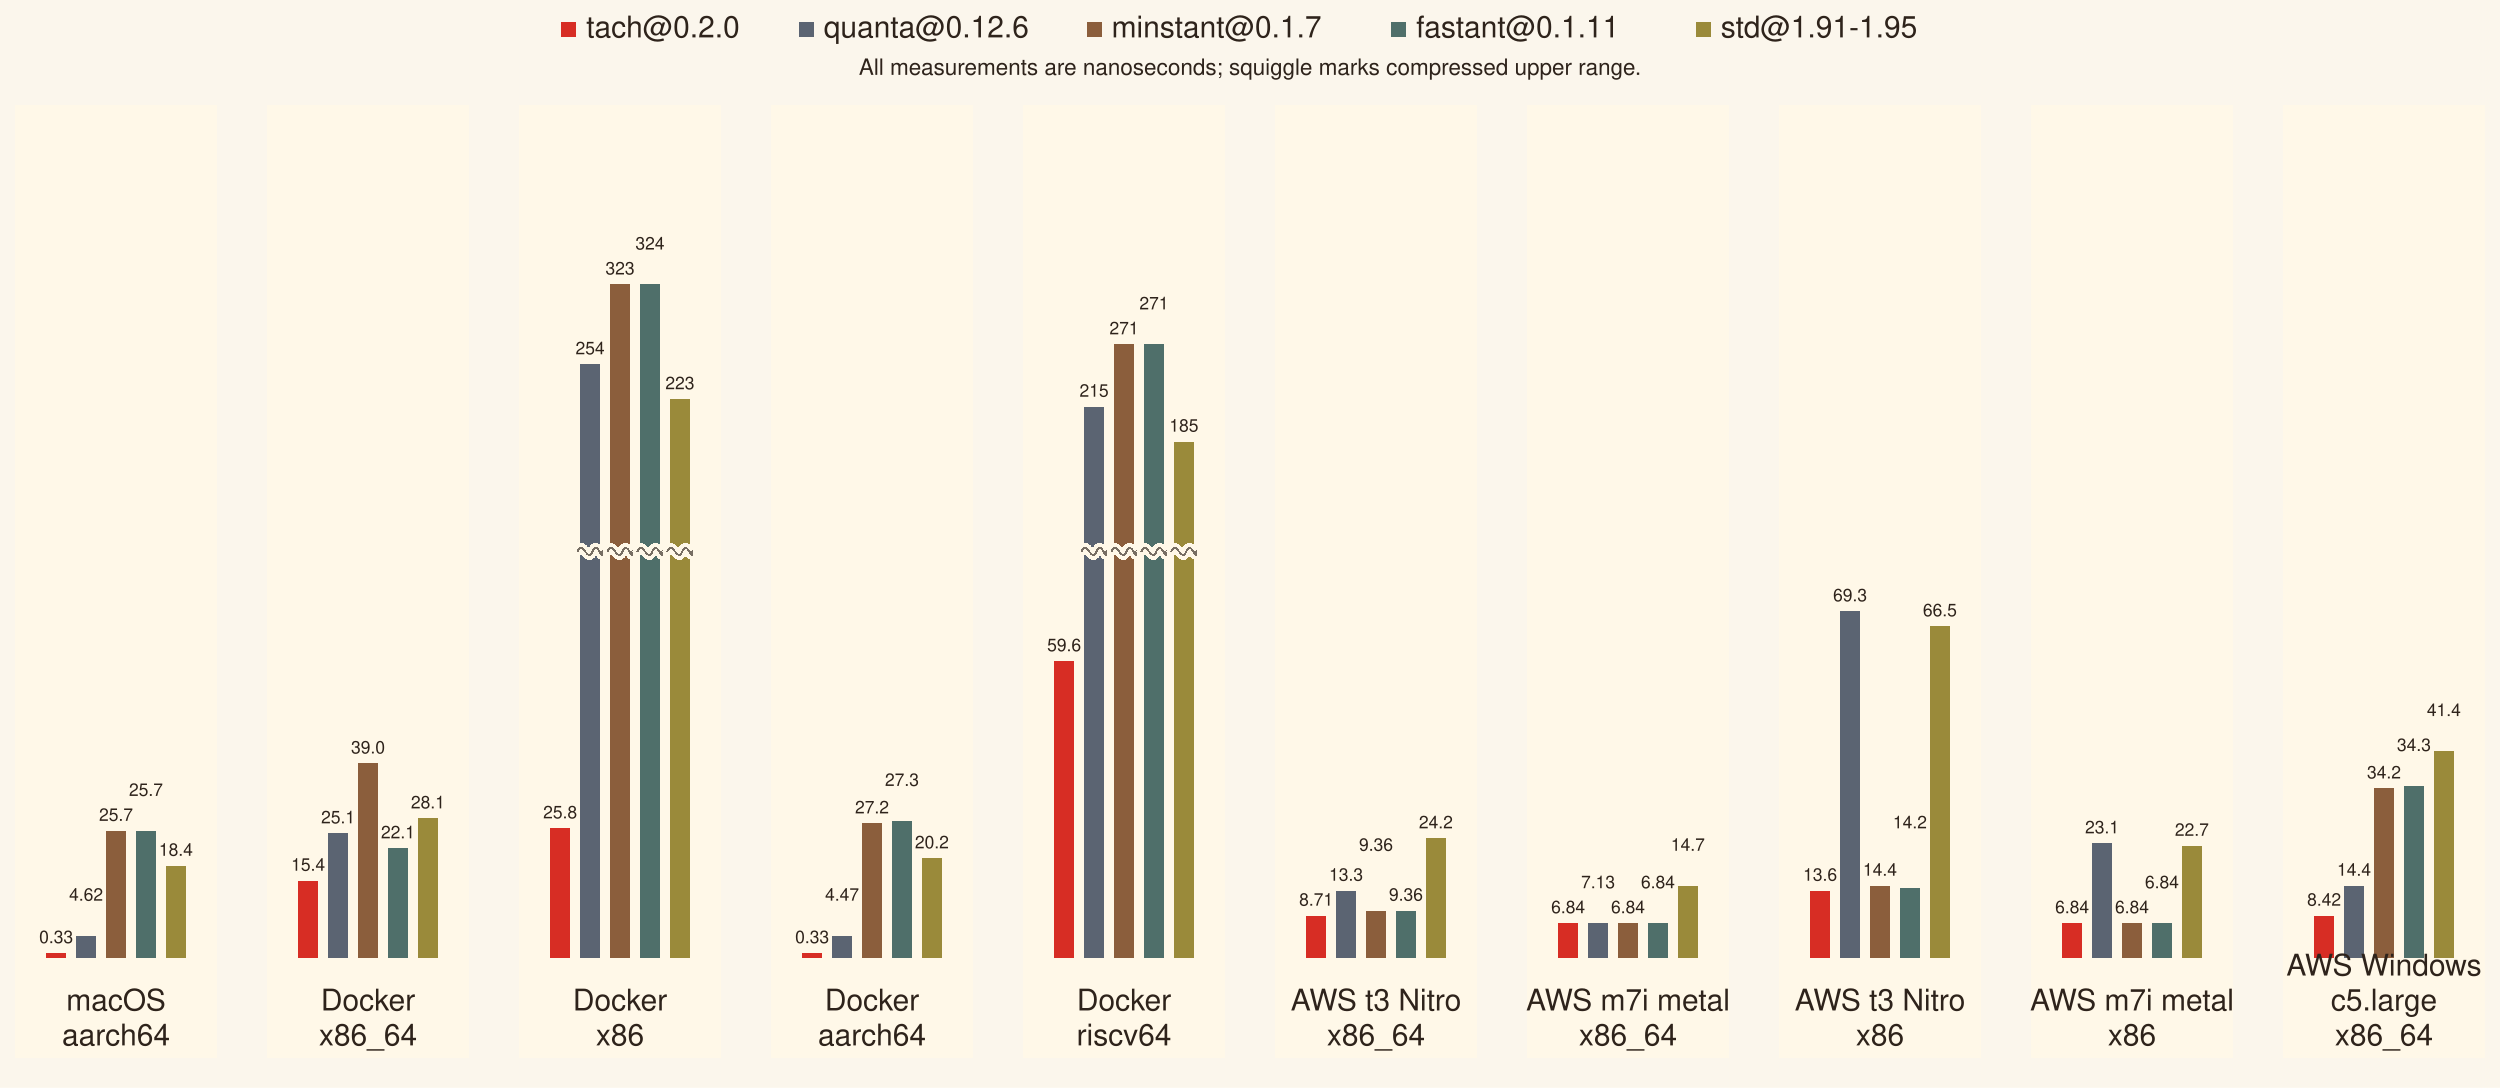
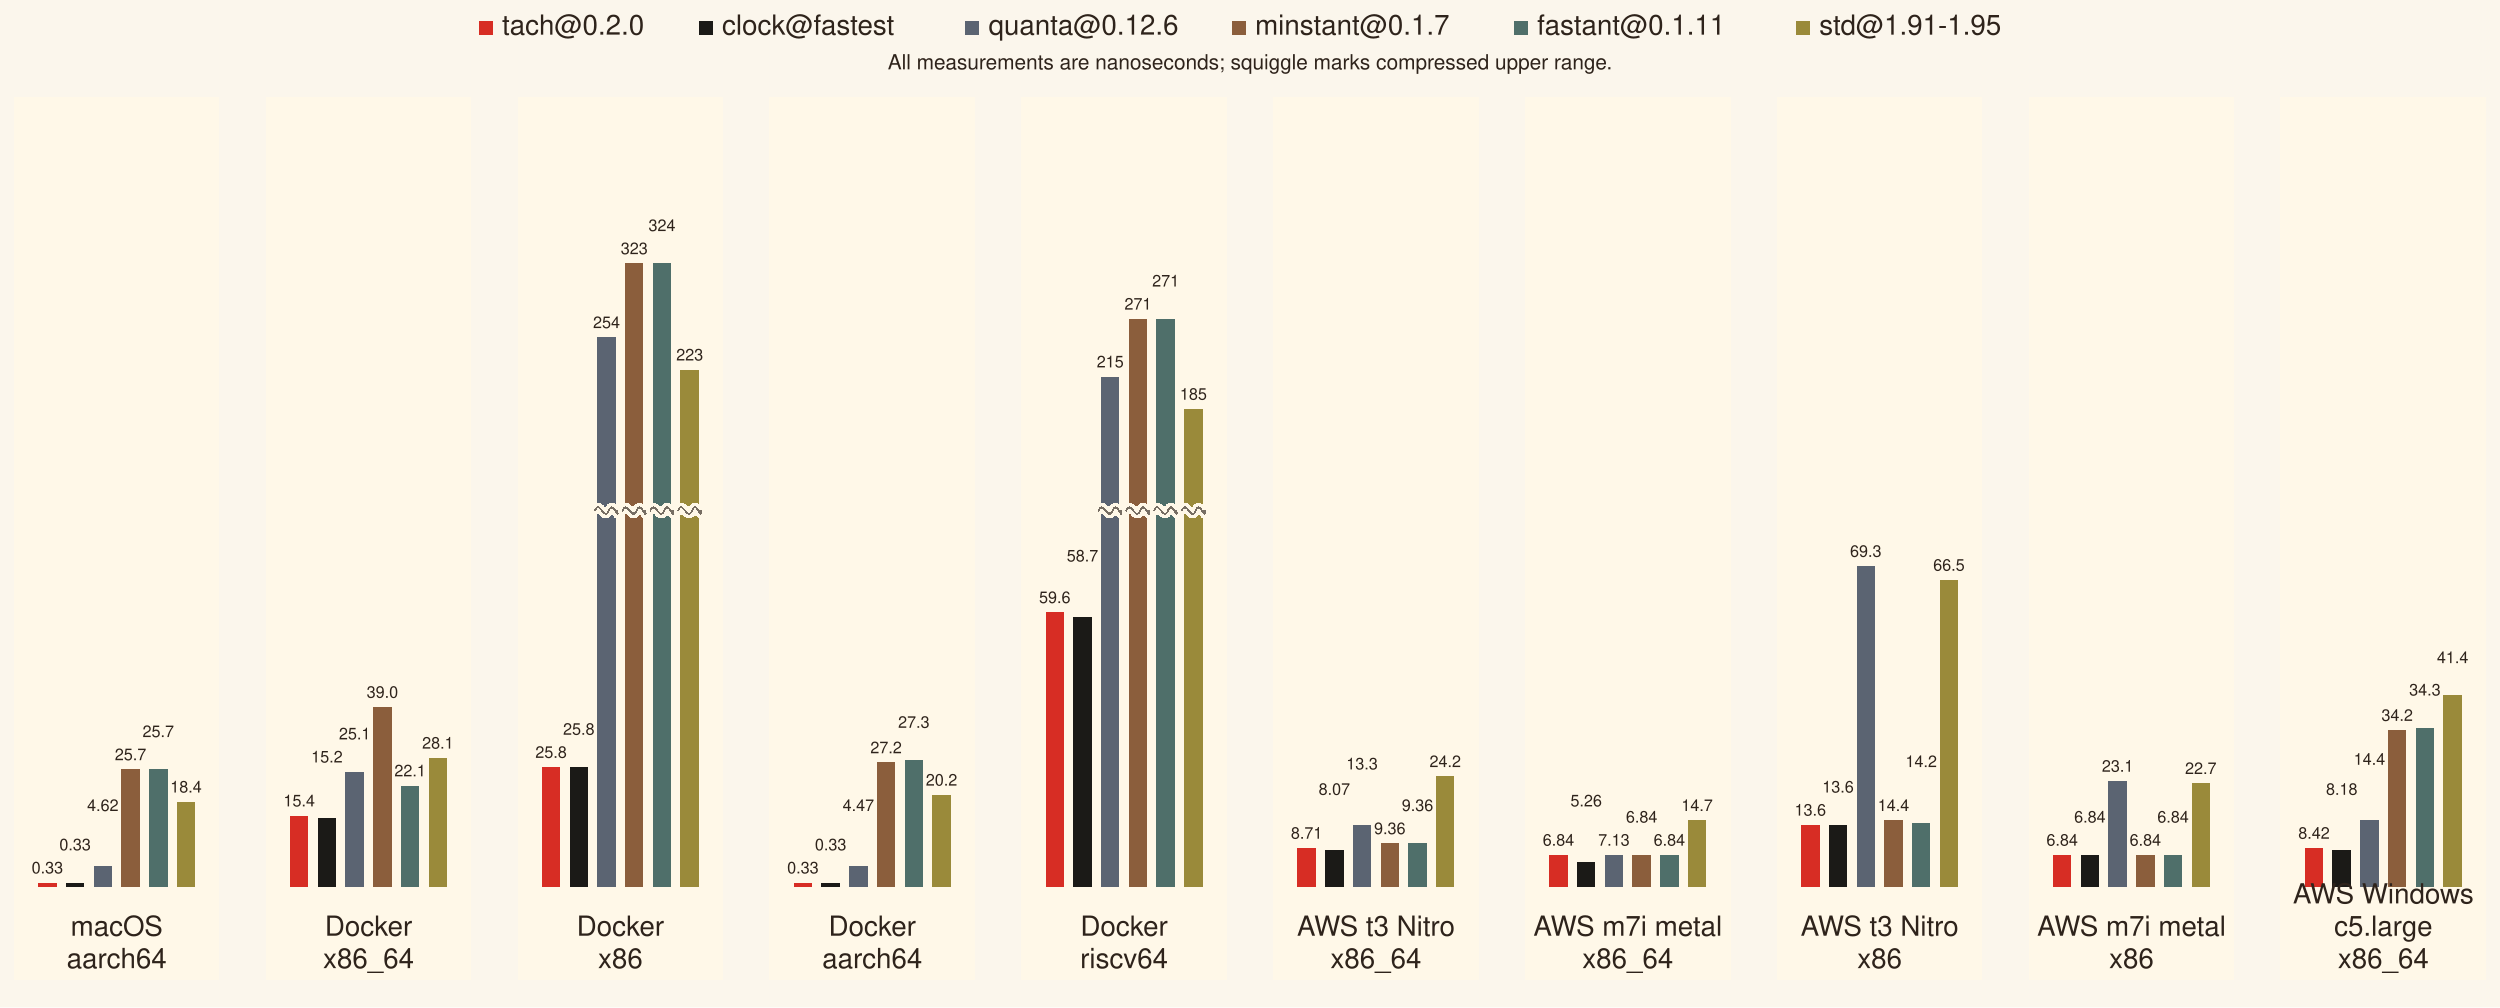
- <svg xmlns="http://www.w3.org/2000/svg" width="1002" height="436" viewBox="0 0 1002 436">
-   <rect width="1002" height="436" fill="#FBF6EC" />
+ <svg xmlns="http://www.w3.org/2000/svg" width="1082" height="436" viewBox="0 0 1082 436">
+   <rect width="1082" height="436" fill="#FBF6EC" />
  <g shape-rendering="crispEdges">
-     <rect x="224.96" y="9" width="6" height="6" fill="#D72D24" />
-     <text x="234.96" y="15" text-anchor="start" font-family="Avenir Next, Helvetica, Arial, sans-serif" font-size="12" fill="#2E231B">tach@0.2.0</text>
-     <rect x="320.16" y="9" width="6" height="6" fill="#5B6472" />
-     <text x="330.16" y="15" text-anchor="start" font-family="Avenir Next, Helvetica, Arial, sans-serif" font-size="12" fill="#2E231B">quanta@0.12.6</text>
-     <rect x="435.52" y="9" width="6" height="6" fill="#8B5E3C" />
-     <text x="445.52" y="15" text-anchor="start" font-family="Avenir Next, Helvetica, Arial, sans-serif" font-size="12" fill="#2E231B">minstant@0.1.7</text>
-     <rect x="557.6" y="9" width="6" height="6" fill="#4F6F6A" />
-     <text x="567.6" y="15" text-anchor="start" font-family="Avenir Next, Helvetica, Arial, sans-serif" font-size="12" fill="#2E231B">fastant@0.1.11</text>
-     <rect x="679.68" y="9" width="6" height="6" fill="#9A8A3A" />
-     <text x="689.68" y="15" text-anchor="start" font-family="Avenir Next, Helvetica, Arial, sans-serif" font-size="12" fill="#2E231B">std@1.91-1.95</text>
-     <text x="501" y="30" text-anchor="middle" font-family="Avenir Next, Helvetica, Arial, sans-serif" font-size="9" fill="#2E231B">All measurements are nanoseconds; squiggle marks compressed upper range.</text>
-     <rect x="6" y="42" width="81" height="382" fill="#FFF8E8" />
-     <rect x="18.5" y="382" width="8" height="2" fill="#D72D24" />
-     <text x="22.5" y="378" text-anchor="middle" font-family="Avenir Next, Helvetica, Arial, sans-serif" font-size="7" fill="#2E231B">0.33</text>
-     <rect x="30.5" y="375" width="8" height="9" fill="#5B6472" />
-     <text x="34.5" y="361" text-anchor="middle" font-family="Avenir Next, Helvetica, Arial, sans-serif" font-size="7" fill="#2E231B">4.62</text>
-     <rect x="42.5" y="333" width="8" height="51" fill="#8B5E3C" />
-     <text x="46.5" y="329" text-anchor="middle" font-family="Avenir Next, Helvetica, Arial, sans-serif" font-size="7" fill="#2E231B">25.7</text>
-     <rect x="54.5" y="333" width="8" height="51" fill="#4F6F6A" />
-     <text x="58.5" y="319" text-anchor="middle" font-family="Avenir Next, Helvetica, Arial, sans-serif" font-size="7" fill="#2E231B">25.7</text>
-     <rect x="66.5" y="347" width="8" height="37" fill="#9A8A3A" />
-     <text x="70.5" y="343" text-anchor="middle" font-family="Avenir Next, Helvetica, Arial, sans-serif" font-size="7" fill="#2E231B">18.4</text>
-     <text x="46.5" y="405" text-anchor="middle" font-family="Avenir Next, Helvetica, Arial, sans-serif" font-size="12" fill="#2E231B">macOS</text>
-     <text x="46.5" y="419" text-anchor="middle" font-family="Avenir Next, Helvetica, Arial, sans-serif" font-size="12" fill="#2E231B">aarch64</text>
-     <rect x="107" y="42" width="81" height="382" fill="#FFF8E8" />
-     <rect x="119.5" y="353" width="8" height="31" fill="#D72D24" />
-     <text x="123.5" y="349" text-anchor="middle" font-family="Avenir Next, Helvetica, Arial, sans-serif" font-size="7" fill="#2E231B">15.4</text>
-     <rect x="131.5" y="334" width="8" height="50" fill="#5B6472" />
-     <text x="135.5" y="330" text-anchor="middle" font-family="Avenir Next, Helvetica, Arial, sans-serif" font-size="7" fill="#2E231B">25.1</text>
-     <rect x="143.5" y="306" width="8" height="78" fill="#8B5E3C" />
-     <text x="147.5" y="302" text-anchor="middle" font-family="Avenir Next, Helvetica, Arial, sans-serif" font-size="7" fill="#2E231B">39.0</text>
-     <rect x="155.5" y="340" width="8" height="44" fill="#4F6F6A" />
-     <text x="159.5" y="336" text-anchor="middle" font-family="Avenir Next, Helvetica, Arial, sans-serif" font-size="7" fill="#2E231B">22.1</text>
-     <rect x="167.5" y="328" width="8" height="56" fill="#9A8A3A" />
-     <text x="171.5" y="324" text-anchor="middle" font-family="Avenir Next, Helvetica, Arial, sans-serif" font-size="7" fill="#2E231B">28.1</text>
-     <text x="147.5" y="405" text-anchor="middle" font-family="Avenir Next, Helvetica, Arial, sans-serif" font-size="12" fill="#2E231B">Docker</text>
-     <text x="147.5" y="419" text-anchor="middle" font-family="Avenir Next, Helvetica, Arial, sans-serif" font-size="12" fill="#2E231B">x86_64</text>
-     <rect x="208" y="42" width="81" height="382" fill="#FFF8E8" />
-     <rect x="220.5" y="332" width="8" height="52" fill="#D72D24" />
-     <text x="224.5" y="328" text-anchor="middle" font-family="Avenir Next, Helvetica, Arial, sans-serif" font-size="7" fill="#2E231B">25.8</text>
-     <rect x="232.5" y="146" width="8" height="238" fill="#5B6472" />
-     <path d="M231.5 221 C233.5 216 235.5 226 237.5 221 S241.5 226 241.5 221" stroke="#FFF8E8" stroke-width="4" fill="none" stroke-linecap="round" />
-     <path d="M231.5 221 C233.5 216 235.5 226 237.5 221 S241.5 226 241.5 221" stroke="#2E231B" stroke-width="0.8" fill="none" stroke-linecap="round" opacity="0.65" />
-     <text x="236.5" y="142" text-anchor="middle" font-family="Avenir Next, Helvetica, Arial, sans-serif" font-size="7" fill="#2E231B">254</text>
-     <rect x="244.5" y="114" width="8" height="270" fill="#8B5E3C" />
-     <path d="M243.5 221 C245.5 216 247.5 226 249.5 221 S253.5 226 253.5 221" stroke="#FFF8E8" stroke-width="4" fill="none" stroke-linecap="round" />
-     <path d="M243.5 221 C245.5 216 247.5 226 249.5 221 S253.5 226 253.5 221" stroke="#2E231B" stroke-width="0.8" fill="none" stroke-linecap="round" opacity="0.65" />
-     <text x="248.5" y="110" text-anchor="middle" font-family="Avenir Next, Helvetica, Arial, sans-serif" font-size="7" fill="#2E231B">323</text>
-     <rect x="256.5" y="114" width="8" height="270" fill="#4F6F6A" />
-     <path d="M255.5 221 C257.5 216 259.5 226 261.5 221 S265.5 226 265.5 221" stroke="#FFF8E8" stroke-width="4" fill="none" stroke-linecap="round" />
-     <path d="M255.5 221 C257.5 216 259.5 226 261.5 221 S265.5 226 265.5 221" stroke="#2E231B" stroke-width="0.8" fill="none" stroke-linecap="round" opacity="0.65" />
-     <text x="260.5" y="100" text-anchor="middle" font-family="Avenir Next, Helvetica, Arial, sans-serif" font-size="7" fill="#2E231B">324</text>
-     <rect x="268.5" y="160" width="8" height="224" fill="#9A8A3A" />
-     <path d="M267.5 221 C269.5 216 271.5 226 273.5 221 S277.5 226 277.5 221" stroke="#FFF8E8" stroke-width="4" fill="none" stroke-linecap="round" />
-     <path d="M267.5 221 C269.5 216 271.5 226 273.5 221 S277.5 226 277.5 221" stroke="#2E231B" stroke-width="0.8" fill="none" stroke-linecap="round" opacity="0.65" />
-     <text x="272.5" y="156" text-anchor="middle" font-family="Avenir Next, Helvetica, Arial, sans-serif" font-size="7" fill="#2E231B">223</text>
-     <text x="248.5" y="405" text-anchor="middle" font-family="Avenir Next, Helvetica, Arial, sans-serif" font-size="12" fill="#2E231B">Docker</text>
-     <text x="248.5" y="419" text-anchor="middle" font-family="Avenir Next, Helvetica, Arial, sans-serif" font-size="12" fill="#2E231B">x86</text>
-     <rect x="309" y="42" width="81" height="382" fill="#FFF8E8" />
-     <rect x="321.5" y="382" width="8" height="2" fill="#D72D24" />
-     <text x="325.5" y="378" text-anchor="middle" font-family="Avenir Next, Helvetica, Arial, sans-serif" font-size="7" fill="#2E231B">0.33</text>
-     <rect x="333.5" y="375" width="8" height="9" fill="#5B6472" />
-     <text x="337.5" y="361" text-anchor="middle" font-family="Avenir Next, Helvetica, Arial, sans-serif" font-size="7" fill="#2E231B">4.47</text>
-     <rect x="345.5" y="330" width="8" height="54" fill="#8B5E3C" />
-     <text x="349.5" y="326" text-anchor="middle" font-family="Avenir Next, Helvetica, Arial, sans-serif" font-size="7" fill="#2E231B">27.2</text>
-     <rect x="357.5" y="329" width="8" height="55" fill="#4F6F6A" />
-     <text x="361.5" y="315" text-anchor="middle" font-family="Avenir Next, Helvetica, Arial, sans-serif" font-size="7" fill="#2E231B">27.3</text>
-     <rect x="369.5" y="344" width="8" height="40" fill="#9A8A3A" />
-     <text x="373.5" y="340" text-anchor="middle" font-family="Avenir Next, Helvetica, Arial, sans-serif" font-size="7" fill="#2E231B">20.2</text>
-     <text x="349.5" y="405" text-anchor="middle" font-family="Avenir Next, Helvetica, Arial, sans-serif" font-size="12" fill="#2E231B">Docker</text>
-     <text x="349.5" y="419" text-anchor="middle" font-family="Avenir Next, Helvetica, Arial, sans-serif" font-size="12" fill="#2E231B">aarch64</text>
-     <rect x="410" y="42" width="81" height="382" fill="#FFF8E8" />
-     <rect x="422.5" y="265" width="8" height="119" fill="#D72D24" />
-     <text x="426.5" y="261" text-anchor="middle" font-family="Avenir Next, Helvetica, Arial, sans-serif" font-size="7" fill="#2E231B">59.6</text>
-     <rect x="434.5" y="163" width="8" height="221" fill="#5B6472" />
-     <path d="M433.5 221 C435.5 216 437.5 226 439.5 221 S443.5 226 443.5 221" stroke="#FFF8E8" stroke-width="4" fill="none" stroke-linecap="round" />
-     <path d="M433.5 221 C435.5 216 437.5 226 439.5 221 S443.5 226 443.5 221" stroke="#2E231B" stroke-width="0.8" fill="none" stroke-linecap="round" opacity="0.65" />
-     <text x="438.5" y="159" text-anchor="middle" font-family="Avenir Next, Helvetica, Arial, sans-serif" font-size="7" fill="#2E231B">215</text>
-     <rect x="446.5" y="138" width="8" height="246" fill="#8B5E3C" />
-     <path d="M445.5 221 C447.5 216 449.5 226 451.5 221 S455.5 226 455.5 221" stroke="#FFF8E8" stroke-width="4" fill="none" stroke-linecap="round" />
-     <path d="M445.5 221 C447.5 216 449.5 226 451.5 221 S455.5 226 455.5 221" stroke="#2E231B" stroke-width="0.8" fill="none" stroke-linecap="round" opacity="0.65" />
-     <text x="450.5" y="134" text-anchor="middle" font-family="Avenir Next, Helvetica, Arial, sans-serif" font-size="7" fill="#2E231B">271</text>
-     <rect x="458.5" y="138" width="8" height="246" fill="#4F6F6A" />
-     <path d="M457.5 221 C459.5 216 461.5 226 463.5 221 S467.5 226 467.5 221" stroke="#FFF8E8" stroke-width="4" fill="none" stroke-linecap="round" />
-     <path d="M457.5 221 C459.5 216 461.5 226 463.5 221 S467.5 226 467.5 221" stroke="#2E231B" stroke-width="0.8" fill="none" stroke-linecap="round" opacity="0.65" />
-     <text x="462.5" y="124" text-anchor="middle" font-family="Avenir Next, Helvetica, Arial, sans-serif" font-size="7" fill="#2E231B">271</text>
-     <rect x="470.5" y="177" width="8" height="207" fill="#9A8A3A" />
-     <path d="M469.5 221 C471.5 216 473.5 226 475.5 221 S479.5 226 479.5 221" stroke="#FFF8E8" stroke-width="4" fill="none" stroke-linecap="round" />
-     <path d="M469.5 221 C471.5 216 473.5 226 475.5 221 S479.5 226 479.5 221" stroke="#2E231B" stroke-width="0.8" fill="none" stroke-linecap="round" opacity="0.65" />
-     <text x="474.5" y="173" text-anchor="middle" font-family="Avenir Next, Helvetica, Arial, sans-serif" font-size="7" fill="#2E231B">185</text>
-     <text x="450.5" y="405" text-anchor="middle" font-family="Avenir Next, Helvetica, Arial, sans-serif" font-size="12" fill="#2E231B">Docker</text>
-     <text x="450.5" y="419" text-anchor="middle" font-family="Avenir Next, Helvetica, Arial, sans-serif" font-size="12" fill="#2E231B">riscv64</text>
-     <rect x="511" y="42" width="81" height="382" fill="#FFF8E8" />
-     <rect x="523.5" y="367" width="8" height="17" fill="#D72D24" />
-     <text x="527.5" y="363" text-anchor="middle" font-family="Avenir Next, Helvetica, Arial, sans-serif" font-size="7" fill="#2E231B">8.71</text>
-     <rect x="535.5" y="357" width="8" height="27" fill="#5B6472" />
-     <text x="539.5" y="353" text-anchor="middle" font-family="Avenir Next, Helvetica, Arial, sans-serif" font-size="7" fill="#2E231B">13.3</text>
-     <rect x="547.5" y="365" width="8" height="19" fill="#8B5E3C" />
-     <text x="551.5" y="341" text-anchor="middle" font-family="Avenir Next, Helvetica, Arial, sans-serif" font-size="7" fill="#2E231B">9.36</text>
-     <rect x="559.5" y="365" width="8" height="19" fill="#4F6F6A" />
-     <text x="563.5" y="361" text-anchor="middle" font-family="Avenir Next, Helvetica, Arial, sans-serif" font-size="7" fill="#2E231B">9.36</text>
-     <rect x="571.5" y="336" width="8" height="48" fill="#9A8A3A" />
-     <text x="575.5" y="332" text-anchor="middle" font-family="Avenir Next, Helvetica, Arial, sans-serif" font-size="7" fill="#2E231B">24.2</text>
-     <text x="551.5" y="405" text-anchor="middle" font-family="Avenir Next, Helvetica, Arial, sans-serif" font-size="12" fill="#2E231B">AWS t3 Nitro</text>
-     <text x="551.5" y="419" text-anchor="middle" font-family="Avenir Next, Helvetica, Arial, sans-serif" font-size="12" fill="#2E231B">x86_64</text>
-     <rect x="612" y="42" width="81" height="382" fill="#FFF8E8" />
-     <rect x="624.5" y="370" width="8" height="14" fill="#D72D24" />
-     <text x="628.5" y="366" text-anchor="middle" font-family="Avenir Next, Helvetica, Arial, sans-serif" font-size="7" fill="#2E231B">6.84</text>
-     <rect x="636.5" y="370" width="8" height="14" fill="#5B6472" />
-     <text x="640.5" y="356" text-anchor="middle" font-family="Avenir Next, Helvetica, Arial, sans-serif" font-size="7" fill="#2E231B">7.13</text>
-     <rect x="648.5" y="370" width="8" height="14" fill="#8B5E3C" />
-     <text x="652.5" y="366" text-anchor="middle" font-family="Avenir Next, Helvetica, Arial, sans-serif" font-size="7" fill="#2E231B">6.84</text>
-     <rect x="660.5" y="370" width="8" height="14" fill="#4F6F6A" />
-     <text x="664.5" y="356" text-anchor="middle" font-family="Avenir Next, Helvetica, Arial, sans-serif" font-size="7" fill="#2E231B">6.84</text>
-     <rect x="672.5" y="355" width="8" height="29" fill="#9A8A3A" />
-     <text x="676.5" y="341" text-anchor="middle" font-family="Avenir Next, Helvetica, Arial, sans-serif" font-size="7" fill="#2E231B">14.7</text>
-     <text x="652.5" y="405" text-anchor="middle" font-family="Avenir Next, Helvetica, Arial, sans-serif" font-size="12" fill="#2E231B">AWS m7i metal</text>
-     <text x="652.5" y="419" text-anchor="middle" font-family="Avenir Next, Helvetica, Arial, sans-serif" font-size="12" fill="#2E231B">x86_64</text>
-     <rect x="713" y="42" width="81" height="382" fill="#FFF8E8" />
-     <rect x="725.5" y="357" width="8" height="27" fill="#D72D24" />
-     <text x="729.5" y="353" text-anchor="middle" font-family="Avenir Next, Helvetica, Arial, sans-serif" font-size="7" fill="#2E231B">13.6</text>
-     <rect x="737.5" y="245" width="8" height="139" fill="#5B6472" />
-     <text x="741.5" y="241" text-anchor="middle" font-family="Avenir Next, Helvetica, Arial, sans-serif" font-size="7" fill="#2E231B">69.3</text>
-     <rect x="749.5" y="355" width="8" height="29" fill="#8B5E3C" />
-     <text x="753.5" y="351" text-anchor="middle" font-family="Avenir Next, Helvetica, Arial, sans-serif" font-size="7" fill="#2E231B">14.4</text>
-     <rect x="761.5" y="356" width="8" height="28" fill="#4F6F6A" />
-     <text x="765.5" y="332" text-anchor="middle" font-family="Avenir Next, Helvetica, Arial, sans-serif" font-size="7" fill="#2E231B">14.2</text>
-     <rect x="773.5" y="251" width="8" height="133" fill="#9A8A3A" />
-     <text x="777.5" y="247" text-anchor="middle" font-family="Avenir Next, Helvetica, Arial, sans-serif" font-size="7" fill="#2E231B">66.5</text>
-     <text x="753.5" y="405" text-anchor="middle" font-family="Avenir Next, Helvetica, Arial, sans-serif" font-size="12" fill="#2E231B">AWS t3 Nitro</text>
-     <text x="753.5" y="419" text-anchor="middle" font-family="Avenir Next, Helvetica, Arial, sans-serif" font-size="12" fill="#2E231B">x86</text>
-     <rect x="814" y="42" width="81" height="382" fill="#FFF8E8" />
-     <rect x="826.5" y="370" width="8" height="14" fill="#D72D24" />
-     <text x="830.5" y="366" text-anchor="middle" font-family="Avenir Next, Helvetica, Arial, sans-serif" font-size="7" fill="#2E231B">6.84</text>
-     <rect x="838.5" y="338" width="8" height="46" fill="#5B6472" />
-     <text x="842.5" y="334" text-anchor="middle" font-family="Avenir Next, Helvetica, Arial, sans-serif" font-size="7" fill="#2E231B">23.1</text>
-     <rect x="850.5" y="370" width="8" height="14" fill="#8B5E3C" />
-     <text x="854.5" y="366" text-anchor="middle" font-family="Avenir Next, Helvetica, Arial, sans-serif" font-size="7" fill="#2E231B">6.84</text>
-     <rect x="862.5" y="370" width="8" height="14" fill="#4F6F6A" />
-     <text x="866.5" y="356" text-anchor="middle" font-family="Avenir Next, Helvetica, Arial, sans-serif" font-size="7" fill="#2E231B">6.84</text>
-     <rect x="874.5" y="339" width="8" height="45" fill="#9A8A3A" />
-     <text x="878.5" y="335" text-anchor="middle" font-family="Avenir Next, Helvetica, Arial, sans-serif" font-size="7" fill="#2E231B">22.7</text>
-     <text x="854.5" y="405" text-anchor="middle" font-family="Avenir Next, Helvetica, Arial, sans-serif" font-size="12" fill="#2E231B">AWS m7i metal</text>
-     <text x="854.5" y="419" text-anchor="middle" font-family="Avenir Next, Helvetica, Arial, sans-serif" font-size="12" fill="#2E231B">x86</text>
-     <rect x="915" y="42" width="81" height="382" fill="#FFF8E8" />
-     <rect x="927.5" y="367" width="8" height="17" fill="#D72D24" />
-     <text x="931.5" y="363" text-anchor="middle" font-family="Avenir Next, Helvetica, Arial, sans-serif" font-size="7" fill="#2E231B">8.42</text>
-     <rect x="939.5" y="355" width="8" height="29" fill="#5B6472" />
-     <text x="943.5" y="351" text-anchor="middle" font-family="Avenir Next, Helvetica, Arial, sans-serif" font-size="7" fill="#2E231B">14.4</text>
-     <rect x="951.5" y="316" width="8" height="68" fill="#8B5E3C" />
-     <text x="955.5" y="312" text-anchor="middle" font-family="Avenir Next, Helvetica, Arial, sans-serif" font-size="7" fill="#2E231B">34.2</text>
-     <rect x="963.5" y="315" width="8" height="69" fill="#4F6F6A" />
-     <text x="967.5" y="301" text-anchor="middle" font-family="Avenir Next, Helvetica, Arial, sans-serif" font-size="7" fill="#2E231B">34.3</text>
-     <rect x="975.5" y="301" width="8" height="83" fill="#9A8A3A" />
-     <text x="979.5" y="287" text-anchor="middle" font-family="Avenir Next, Helvetica, Arial, sans-serif" font-size="7" fill="#2E231B">41.4</text>
-     <text x="955.5" y="391" text-anchor="middle" font-family="Avenir Next, Helvetica, Arial, sans-serif" font-size="12" fill="#2E231B">AWS Windows</text>
-     <text x="955.5" y="405" text-anchor="middle" font-family="Avenir Next, Helvetica, Arial, sans-serif" font-size="12" fill="#2E231B">c5.large</text>
-     <text x="955.5" y="419" text-anchor="middle" font-family="Avenir Next, Helvetica, Arial, sans-serif" font-size="12" fill="#2E231B">x86_64</text>
+     <rect x="207.28" y="9" width="6" height="6" fill="#D72D24" />
+     <text x="217.28" y="15" text-anchor="start" font-family="Avenir Next, Helvetica, Arial, sans-serif" font-size="12" fill="#2E231B">tach@0.2.0</text>
+     <rect x="302.48" y="9" width="6" height="6" fill="#1B1A17" />
+     <text x="312.48" y="15" text-anchor="start" font-family="Avenir Next, Helvetica, Arial, sans-serif" font-size="12" fill="#2E231B">clock@fastest</text>
+     <rect x="417.84" y="9" width="6" height="6" fill="#5B6472" />
+     <text x="427.84" y="15" text-anchor="start" font-family="Avenir Next, Helvetica, Arial, sans-serif" font-size="12" fill="#2E231B">quanta@0.12.6</text>
+     <rect x="533.2" y="9" width="6" height="6" fill="#8B5E3C" />
+     <text x="543.2" y="15" text-anchor="start" font-family="Avenir Next, Helvetica, Arial, sans-serif" font-size="12" fill="#2E231B">minstant@0.1.7</text>
+     <rect x="655.28" y="9" width="6" height="6" fill="#4F6F6A" />
+     <text x="665.28" y="15" text-anchor="start" font-family="Avenir Next, Helvetica, Arial, sans-serif" font-size="12" fill="#2E231B">fastant@0.1.11</text>
+     <rect x="777.36" y="9" width="6" height="6" fill="#9A8A3A" />
+     <text x="787.36" y="15" text-anchor="start" font-family="Avenir Next, Helvetica, Arial, sans-serif" font-size="12" fill="#2E231B">std@1.91-1.95</text>
+     <text x="541" y="30" text-anchor="middle" font-family="Avenir Next, Helvetica, Arial, sans-serif" font-size="9" fill="#2E231B">All measurements are nanoseconds; squiggle marks compressed upper range.</text>
+     <rect x="6" y="42" width="89" height="382" fill="#FFF8E8" />
+     <rect x="16.5" y="382" width="8" height="2" fill="#D72D24" />
+     <text x="20.5" y="378" text-anchor="middle" font-family="Avenir Next, Helvetica, Arial, sans-serif" font-size="7" fill="#2E231B">0.33</text>
+     <rect x="28.5" y="382" width="8" height="2" fill="#1B1A17" />
+     <text x="32.5" y="368" text-anchor="middle" font-family="Avenir Next, Helvetica, Arial, sans-serif" font-size="7" fill="#2E231B">0.33</text>
+     <rect x="40.5" y="375" width="8" height="9" fill="#5B6472" />
+     <text x="44.5" y="351" text-anchor="middle" font-family="Avenir Next, Helvetica, Arial, sans-serif" font-size="7" fill="#2E231B">4.62</text>
+     <rect x="52.5" y="333" width="8" height="51" fill="#8B5E3C" />
+     <text x="56.5" y="329" text-anchor="middle" font-family="Avenir Next, Helvetica, Arial, sans-serif" font-size="7" fill="#2E231B">25.7</text>
+     <rect x="64.5" y="333" width="8" height="51" fill="#4F6F6A" />
+     <text x="68.5" y="319" text-anchor="middle" font-family="Avenir Next, Helvetica, Arial, sans-serif" font-size="7" fill="#2E231B">25.7</text>
+     <rect x="76.5" y="347" width="8" height="37" fill="#9A8A3A" />
+     <text x="80.5" y="343" text-anchor="middle" font-family="Avenir Next, Helvetica, Arial, sans-serif" font-size="7" fill="#2E231B">18.4</text>
+     <text x="50.5" y="405" text-anchor="middle" font-family="Avenir Next, Helvetica, Arial, sans-serif" font-size="12" fill="#2E231B">macOS</text>
+     <text x="50.5" y="419" text-anchor="middle" font-family="Avenir Next, Helvetica, Arial, sans-serif" font-size="12" fill="#2E231B">aarch64</text>
+     <rect x="115" y="42" width="89" height="382" fill="#FFF8E8" />
+     <rect x="125.5" y="353" width="8" height="31" fill="#D72D24" />
+     <text x="129.5" y="349" text-anchor="middle" font-family="Avenir Next, Helvetica, Arial, sans-serif" font-size="7" fill="#2E231B">15.4</text>
+     <rect x="137.5" y="354" width="8" height="30" fill="#1B1A17" />
+     <text x="141.5" y="330" text-anchor="middle" font-family="Avenir Next, Helvetica, Arial, sans-serif" font-size="7" fill="#2E231B">15.2</text>
+     <rect x="149.5" y="334" width="8" height="50" fill="#5B6472" />
+     <text x="153.5" y="320" text-anchor="middle" font-family="Avenir Next, Helvetica, Arial, sans-serif" font-size="7" fill="#2E231B">25.1</text>
+     <rect x="161.5" y="306" width="8" height="78" fill="#8B5E3C" />
+     <text x="165.5" y="302" text-anchor="middle" font-family="Avenir Next, Helvetica, Arial, sans-serif" font-size="7" fill="#2E231B">39.0</text>
+     <rect x="173.5" y="340" width="8" height="44" fill="#4F6F6A" />
+     <text x="177.5" y="336" text-anchor="middle" font-family="Avenir Next, Helvetica, Arial, sans-serif" font-size="7" fill="#2E231B">22.1</text>
+     <rect x="185.5" y="328" width="8" height="56" fill="#9A8A3A" />
+     <text x="189.5" y="324" text-anchor="middle" font-family="Avenir Next, Helvetica, Arial, sans-serif" font-size="7" fill="#2E231B">28.1</text>
+     <text x="159.5" y="405" text-anchor="middle" font-family="Avenir Next, Helvetica, Arial, sans-serif" font-size="12" fill="#2E231B">Docker</text>
+     <text x="159.5" y="419" text-anchor="middle" font-family="Avenir Next, Helvetica, Arial, sans-serif" font-size="12" fill="#2E231B">x86_64</text>
+     <rect x="224" y="42" width="89" height="382" fill="#FFF8E8" />
+     <rect x="234.5" y="332" width="8" height="52" fill="#D72D24" />
+     <text x="238.5" y="328" text-anchor="middle" font-family="Avenir Next, Helvetica, Arial, sans-serif" font-size="7" fill="#2E231B">25.8</text>
+     <rect x="246.5" y="332" width="8" height="52" fill="#1B1A17" />
+     <text x="250.5" y="318" text-anchor="middle" font-family="Avenir Next, Helvetica, Arial, sans-serif" font-size="7" fill="#2E231B">25.8</text>
+     <rect x="258.5" y="146" width="8" height="238" fill="#5B6472" />
+     <path d="M257.5 221 C259.5 216 261.5 226 263.5 221 S267.5 226 267.5 221" stroke="#FFF8E8" stroke-width="4" fill="none" stroke-linecap="round" />
+     <path d="M257.5 221 C259.5 216 261.5 226 263.5 221 S267.5 226 267.5 221" stroke="#2E231B" stroke-width="0.8" fill="none" stroke-linecap="round" opacity="0.65" />
+     <text x="262.5" y="142" text-anchor="middle" font-family="Avenir Next, Helvetica, Arial, sans-serif" font-size="7" fill="#2E231B">254</text>
+     <rect x="270.5" y="114" width="8" height="270" fill="#8B5E3C" />
+     <path d="M269.5 221 C271.5 216 273.5 226 275.5 221 S279.5 226 279.5 221" stroke="#FFF8E8" stroke-width="4" fill="none" stroke-linecap="round" />
+     <path d="M269.5 221 C271.5 216 273.5 226 275.5 221 S279.5 226 279.5 221" stroke="#2E231B" stroke-width="0.8" fill="none" stroke-linecap="round" opacity="0.65" />
+     <text x="274.5" y="110" text-anchor="middle" font-family="Avenir Next, Helvetica, Arial, sans-serif" font-size="7" fill="#2E231B">323</text>
+     <rect x="282.5" y="114" width="8" height="270" fill="#4F6F6A" />
+     <path d="M281.5 221 C283.5 216 285.5 226 287.5 221 S291.5 226 291.5 221" stroke="#FFF8E8" stroke-width="4" fill="none" stroke-linecap="round" />
+     <path d="M281.5 221 C283.5 216 285.5 226 287.5 221 S291.5 226 291.5 221" stroke="#2E231B" stroke-width="0.8" fill="none" stroke-linecap="round" opacity="0.65" />
+     <text x="286.5" y="100" text-anchor="middle" font-family="Avenir Next, Helvetica, Arial, sans-serif" font-size="7" fill="#2E231B">324</text>
+     <rect x="294.5" y="160" width="8" height="224" fill="#9A8A3A" />
+     <path d="M293.5 221 C295.5 216 297.5 226 299.5 221 S303.5 226 303.5 221" stroke="#FFF8E8" stroke-width="4" fill="none" stroke-linecap="round" />
+     <path d="M293.5 221 C295.5 216 297.5 226 299.5 221 S303.5 226 303.5 221" stroke="#2E231B" stroke-width="0.8" fill="none" stroke-linecap="round" opacity="0.65" />
+     <text x="298.5" y="156" text-anchor="middle" font-family="Avenir Next, Helvetica, Arial, sans-serif" font-size="7" fill="#2E231B">223</text>
+     <text x="268.5" y="405" text-anchor="middle" font-family="Avenir Next, Helvetica, Arial, sans-serif" font-size="12" fill="#2E231B">Docker</text>
+     <text x="268.5" y="419" text-anchor="middle" font-family="Avenir Next, Helvetica, Arial, sans-serif" font-size="12" fill="#2E231B">x86</text>
+     <rect x="333" y="42" width="89" height="382" fill="#FFF8E8" />
+     <rect x="343.5" y="382" width="8" height="2" fill="#D72D24" />
+     <text x="347.5" y="378" text-anchor="middle" font-family="Avenir Next, Helvetica, Arial, sans-serif" font-size="7" fill="#2E231B">0.33</text>
+     <rect x="355.5" y="382" width="8" height="2" fill="#1B1A17" />
+     <text x="359.5" y="368" text-anchor="middle" font-family="Avenir Next, Helvetica, Arial, sans-serif" font-size="7" fill="#2E231B">0.33</text>
+     <rect x="367.5" y="375" width="8" height="9" fill="#5B6472" />
+     <text x="371.5" y="351" text-anchor="middle" font-family="Avenir Next, Helvetica, Arial, sans-serif" font-size="7" fill="#2E231B">4.47</text>
+     <rect x="379.5" y="330" width="8" height="54" fill="#8B5E3C" />
+     <text x="383.5" y="326" text-anchor="middle" font-family="Avenir Next, Helvetica, Arial, sans-serif" font-size="7" fill="#2E231B">27.2</text>
+     <rect x="391.5" y="329" width="8" height="55" fill="#4F6F6A" />
+     <text x="395.5" y="315" text-anchor="middle" font-family="Avenir Next, Helvetica, Arial, sans-serif" font-size="7" fill="#2E231B">27.3</text>
+     <rect x="403.5" y="344" width="8" height="40" fill="#9A8A3A" />
+     <text x="407.5" y="340" text-anchor="middle" font-family="Avenir Next, Helvetica, Arial, sans-serif" font-size="7" fill="#2E231B">20.2</text>
+     <text x="377.5" y="405" text-anchor="middle" font-family="Avenir Next, Helvetica, Arial, sans-serif" font-size="12" fill="#2E231B">Docker</text>
+     <text x="377.5" y="419" text-anchor="middle" font-family="Avenir Next, Helvetica, Arial, sans-serif" font-size="12" fill="#2E231B">aarch64</text>
+     <rect x="442" y="42" width="89" height="382" fill="#FFF8E8" />
+     <rect x="452.5" y="265" width="8" height="119" fill="#D72D24" />
+     <text x="456.5" y="261" text-anchor="middle" font-family="Avenir Next, Helvetica, Arial, sans-serif" font-size="7" fill="#2E231B">59.6</text>
+     <rect x="464.5" y="267" width="8" height="117" fill="#1B1A17" />
+     <text x="468.5" y="243" text-anchor="middle" font-family="Avenir Next, Helvetica, Arial, sans-serif" font-size="7" fill="#2E231B">58.7</text>
+     <rect x="476.5" y="163" width="8" height="221" fill="#5B6472" />
+     <path d="M475.5 221 C477.5 216 479.5 226 481.5 221 S485.5 226 485.5 221" stroke="#FFF8E8" stroke-width="4" fill="none" stroke-linecap="round" />
+     <path d="M475.5 221 C477.5 216 479.5 226 481.5 221 S485.5 226 485.5 221" stroke="#2E231B" stroke-width="0.8" fill="none" stroke-linecap="round" opacity="0.65" />
+     <text x="480.5" y="159" text-anchor="middle" font-family="Avenir Next, Helvetica, Arial, sans-serif" font-size="7" fill="#2E231B">215</text>
+     <rect x="488.5" y="138" width="8" height="246" fill="#8B5E3C" />
+     <path d="M487.5 221 C489.5 216 491.5 226 493.5 221 S497.5 226 497.5 221" stroke="#FFF8E8" stroke-width="4" fill="none" stroke-linecap="round" />
+     <path d="M487.5 221 C489.5 216 491.5 226 493.5 221 S497.5 226 497.5 221" stroke="#2E231B" stroke-width="0.8" fill="none" stroke-linecap="round" opacity="0.65" />
+     <text x="492.5" y="134" text-anchor="middle" font-family="Avenir Next, Helvetica, Arial, sans-serif" font-size="7" fill="#2E231B">271</text>
+     <rect x="500.5" y="138" width="8" height="246" fill="#4F6F6A" />
+     <path d="M499.5 221 C501.5 216 503.5 226 505.5 221 S509.5 226 509.5 221" stroke="#FFF8E8" stroke-width="4" fill="none" stroke-linecap="round" />
+     <path d="M499.5 221 C501.5 216 503.5 226 505.5 221 S509.5 226 509.5 221" stroke="#2E231B" stroke-width="0.8" fill="none" stroke-linecap="round" opacity="0.65" />
+     <text x="504.5" y="124" text-anchor="middle" font-family="Avenir Next, Helvetica, Arial, sans-serif" font-size="7" fill="#2E231B">271</text>
+     <rect x="512.5" y="177" width="8" height="207" fill="#9A8A3A" />
+     <path d="M511.5 221 C513.5 216 515.5 226 517.5 221 S521.5 226 521.5 221" stroke="#FFF8E8" stroke-width="4" fill="none" stroke-linecap="round" />
+     <path d="M511.5 221 C513.5 216 515.5 226 517.5 221 S521.5 226 521.5 221" stroke="#2E231B" stroke-width="0.8" fill="none" stroke-linecap="round" opacity="0.65" />
+     <text x="516.5" y="173" text-anchor="middle" font-family="Avenir Next, Helvetica, Arial, sans-serif" font-size="7" fill="#2E231B">185</text>
+     <text x="486.5" y="405" text-anchor="middle" font-family="Avenir Next, Helvetica, Arial, sans-serif" font-size="12" fill="#2E231B">Docker</text>
+     <text x="486.5" y="419" text-anchor="middle" font-family="Avenir Next, Helvetica, Arial, sans-serif" font-size="12" fill="#2E231B">riscv64</text>
+     <rect x="551" y="42" width="89" height="382" fill="#FFF8E8" />
+     <rect x="561.5" y="367" width="8" height="17" fill="#D72D24" />
+     <text x="565.5" y="363" text-anchor="middle" font-family="Avenir Next, Helvetica, Arial, sans-serif" font-size="7" fill="#2E231B">8.71</text>
+     <rect x="573.5" y="368" width="8" height="16" fill="#1B1A17" />
+     <text x="577.5" y="344" text-anchor="middle" font-family="Avenir Next, Helvetica, Arial, sans-serif" font-size="7" fill="#2E231B">8.07</text>
+     <rect x="585.5" y="357" width="8" height="27" fill="#5B6472" />
+     <text x="589.5" y="333" text-anchor="middle" font-family="Avenir Next, Helvetica, Arial, sans-serif" font-size="7" fill="#2E231B">13.3</text>
+     <rect x="597.5" y="365" width="8" height="19" fill="#8B5E3C" />
+     <text x="601.5" y="361" text-anchor="middle" font-family="Avenir Next, Helvetica, Arial, sans-serif" font-size="7" fill="#2E231B">9.36</text>
+     <rect x="609.5" y="365" width="8" height="19" fill="#4F6F6A" />
+     <text x="613.5" y="351" text-anchor="middle" font-family="Avenir Next, Helvetica, Arial, sans-serif" font-size="7" fill="#2E231B">9.36</text>
+     <rect x="621.5" y="336" width="8" height="48" fill="#9A8A3A" />
+     <text x="625.5" y="332" text-anchor="middle" font-family="Avenir Next, Helvetica, Arial, sans-serif" font-size="7" fill="#2E231B">24.2</text>
+     <text x="595.5" y="405" text-anchor="middle" font-family="Avenir Next, Helvetica, Arial, sans-serif" font-size="12" fill="#2E231B">AWS t3 Nitro</text>
+     <text x="595.5" y="419" text-anchor="middle" font-family="Avenir Next, Helvetica, Arial, sans-serif" font-size="12" fill="#2E231B">x86_64</text>
+     <rect x="660" y="42" width="89" height="382" fill="#FFF8E8" />
+     <rect x="670.5" y="370" width="8" height="14" fill="#D72D24" />
+     <text x="674.5" y="366" text-anchor="middle" font-family="Avenir Next, Helvetica, Arial, sans-serif" font-size="7" fill="#2E231B">6.84</text>
+     <rect x="682.5" y="373" width="8" height="11" fill="#1B1A17" />
+     <text x="686.5" y="349" text-anchor="middle" font-family="Avenir Next, Helvetica, Arial, sans-serif" font-size="7" fill="#2E231B">5.26</text>
+     <rect x="694.5" y="370" width="8" height="14" fill="#5B6472" />
+     <text x="698.5" y="366" text-anchor="middle" font-family="Avenir Next, Helvetica, Arial, sans-serif" font-size="7" fill="#2E231B">7.13</text>
+     <rect x="706.5" y="370" width="8" height="14" fill="#8B5E3C" />
+     <text x="710.5" y="356" text-anchor="middle" font-family="Avenir Next, Helvetica, Arial, sans-serif" font-size="7" fill="#2E231B">6.84</text>
+     <rect x="718.5" y="370" width="8" height="14" fill="#4F6F6A" />
+     <text x="722.5" y="366" text-anchor="middle" font-family="Avenir Next, Helvetica, Arial, sans-serif" font-size="7" fill="#2E231B">6.84</text>
+     <rect x="730.5" y="355" width="8" height="29" fill="#9A8A3A" />
+     <text x="734.5" y="351" text-anchor="middle" font-family="Avenir Next, Helvetica, Arial, sans-serif" font-size="7" fill="#2E231B">14.7</text>
+     <text x="704.5" y="405" text-anchor="middle" font-family="Avenir Next, Helvetica, Arial, sans-serif" font-size="12" fill="#2E231B">AWS m7i metal</text>
+     <text x="704.5" y="419" text-anchor="middle" font-family="Avenir Next, Helvetica, Arial, sans-serif" font-size="12" fill="#2E231B">x86_64</text>
+     <rect x="769" y="42" width="89" height="382" fill="#FFF8E8" />
+     <rect x="779.5" y="357" width="8" height="27" fill="#D72D24" />
+     <text x="783.5" y="353" text-anchor="middle" font-family="Avenir Next, Helvetica, Arial, sans-serif" font-size="7" fill="#2E231B">13.6</text>
+     <rect x="791.5" y="357" width="8" height="27" fill="#1B1A17" />
+     <text x="795.5" y="343" text-anchor="middle" font-family="Avenir Next, Helvetica, Arial, sans-serif" font-size="7" fill="#2E231B">13.6</text>
+     <rect x="803.5" y="245" width="8" height="139" fill="#5B6472" />
+     <text x="807.5" y="241" text-anchor="middle" font-family="Avenir Next, Helvetica, Arial, sans-serif" font-size="7" fill="#2E231B">69.3</text>
+     <rect x="815.5" y="355" width="8" height="29" fill="#8B5E3C" />
+     <text x="819.5" y="351" text-anchor="middle" font-family="Avenir Next, Helvetica, Arial, sans-serif" font-size="7" fill="#2E231B">14.4</text>
+     <rect x="827.5" y="356" width="8" height="28" fill="#4F6F6A" />
+     <text x="831.5" y="332" text-anchor="middle" font-family="Avenir Next, Helvetica, Arial, sans-serif" font-size="7" fill="#2E231B">14.2</text>
+     <rect x="839.5" y="251" width="8" height="133" fill="#9A8A3A" />
+     <text x="843.5" y="247" text-anchor="middle" font-family="Avenir Next, Helvetica, Arial, sans-serif" font-size="7" fill="#2E231B">66.5</text>
+     <text x="813.5" y="405" text-anchor="middle" font-family="Avenir Next, Helvetica, Arial, sans-serif" font-size="12" fill="#2E231B">AWS t3 Nitro</text>
+     <text x="813.5" y="419" text-anchor="middle" font-family="Avenir Next, Helvetica, Arial, sans-serif" font-size="12" fill="#2E231B">x86</text>
+     <rect x="878" y="42" width="89" height="382" fill="#FFF8E8" />
+     <rect x="888.5" y="370" width="8" height="14" fill="#D72D24" />
+     <text x="892.5" y="366" text-anchor="middle" font-family="Avenir Next, Helvetica, Arial, sans-serif" font-size="7" fill="#2E231B">6.84</text>
+     <rect x="900.5" y="370" width="8" height="14" fill="#1B1A17" />
+     <text x="904.5" y="356" text-anchor="middle" font-family="Avenir Next, Helvetica, Arial, sans-serif" font-size="7" fill="#2E231B">6.84</text>
+     <rect x="912.5" y="338" width="8" height="46" fill="#5B6472" />
+     <text x="916.5" y="334" text-anchor="middle" font-family="Avenir Next, Helvetica, Arial, sans-serif" font-size="7" fill="#2E231B">23.1</text>
+     <rect x="924.5" y="370" width="8" height="14" fill="#8B5E3C" />
+     <text x="928.5" y="366" text-anchor="middle" font-family="Avenir Next, Helvetica, Arial, sans-serif" font-size="7" fill="#2E231B">6.84</text>
+     <rect x="936.5" y="370" width="8" height="14" fill="#4F6F6A" />
+     <text x="940.5" y="356" text-anchor="middle" font-family="Avenir Next, Helvetica, Arial, sans-serif" font-size="7" fill="#2E231B">6.84</text>
+     <rect x="948.5" y="339" width="8" height="45" fill="#9A8A3A" />
+     <text x="952.5" y="335" text-anchor="middle" font-family="Avenir Next, Helvetica, Arial, sans-serif" font-size="7" fill="#2E231B">22.7</text>
+     <text x="922.5" y="405" text-anchor="middle" font-family="Avenir Next, Helvetica, Arial, sans-serif" font-size="12" fill="#2E231B">AWS m7i metal</text>
+     <text x="922.5" y="419" text-anchor="middle" font-family="Avenir Next, Helvetica, Arial, sans-serif" font-size="12" fill="#2E231B">x86</text>
+     <rect x="987" y="42" width="89" height="382" fill="#FFF8E8" />
+     <rect x="997.5" y="367" width="8" height="17" fill="#D72D24" />
+     <text x="1001.5" y="363" text-anchor="middle" font-family="Avenir Next, Helvetica, Arial, sans-serif" font-size="7" fill="#2E231B">8.42</text>
+     <rect x="1009.5" y="368" width="8" height="16" fill="#1B1A17" />
+     <text x="1013.5" y="344" text-anchor="middle" font-family="Avenir Next, Helvetica, Arial, sans-serif" font-size="7" fill="#2E231B">8.18</text>
+     <rect x="1021.5" y="355" width="8" height="29" fill="#5B6472" />
+     <text x="1025.5" y="331" text-anchor="middle" font-family="Avenir Next, Helvetica, Arial, sans-serif" font-size="7" fill="#2E231B">14.4</text>
+     <rect x="1033.5" y="316" width="8" height="68" fill="#8B5E3C" />
+     <text x="1037.5" y="312" text-anchor="middle" font-family="Avenir Next, Helvetica, Arial, sans-serif" font-size="7" fill="#2E231B">34.2</text>
+     <rect x="1045.5" y="315" width="8" height="69" fill="#4F6F6A" />
+     <text x="1049.5" y="301" text-anchor="middle" font-family="Avenir Next, Helvetica, Arial, sans-serif" font-size="7" fill="#2E231B">34.3</text>
+     <rect x="1057.5" y="301" width="8" height="83" fill="#9A8A3A" />
+     <text x="1061.5" y="287" text-anchor="middle" font-family="Avenir Next, Helvetica, Arial, sans-serif" font-size="7" fill="#2E231B">41.4</text>
+     <text x="1031.5" y="391" text-anchor="middle" font-family="Avenir Next, Helvetica, Arial, sans-serif" font-size="12" fill="#2E231B">AWS Windows</text>
+     <text x="1031.5" y="405" text-anchor="middle" font-family="Avenir Next, Helvetica, Arial, sans-serif" font-size="12" fill="#2E231B">c5.large</text>
+     <text x="1031.5" y="419" text-anchor="middle" font-family="Avenir Next, Helvetica, Arial, sans-serif" font-size="12" fill="#2E231B">x86_64</text>
  </g>
</svg>
